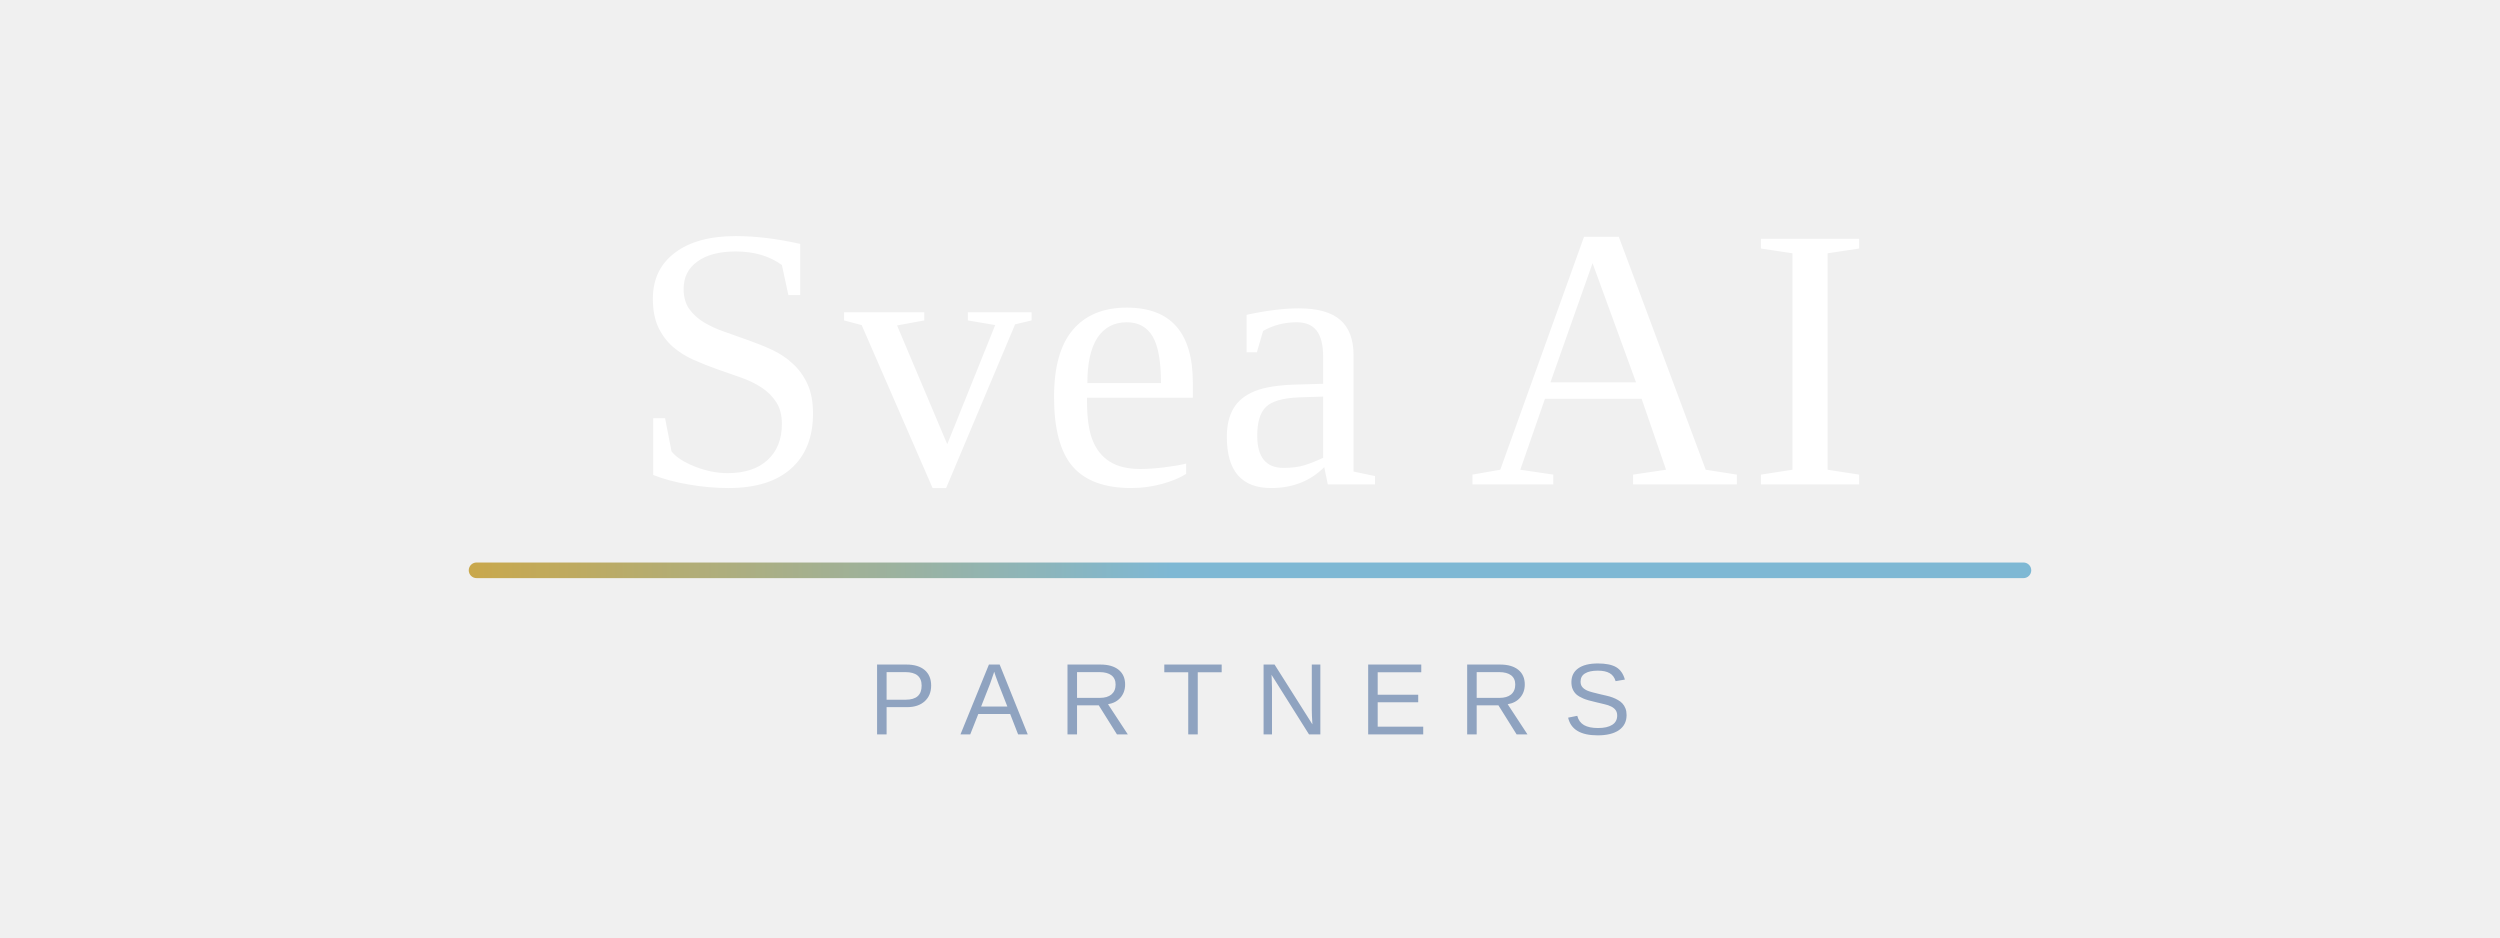
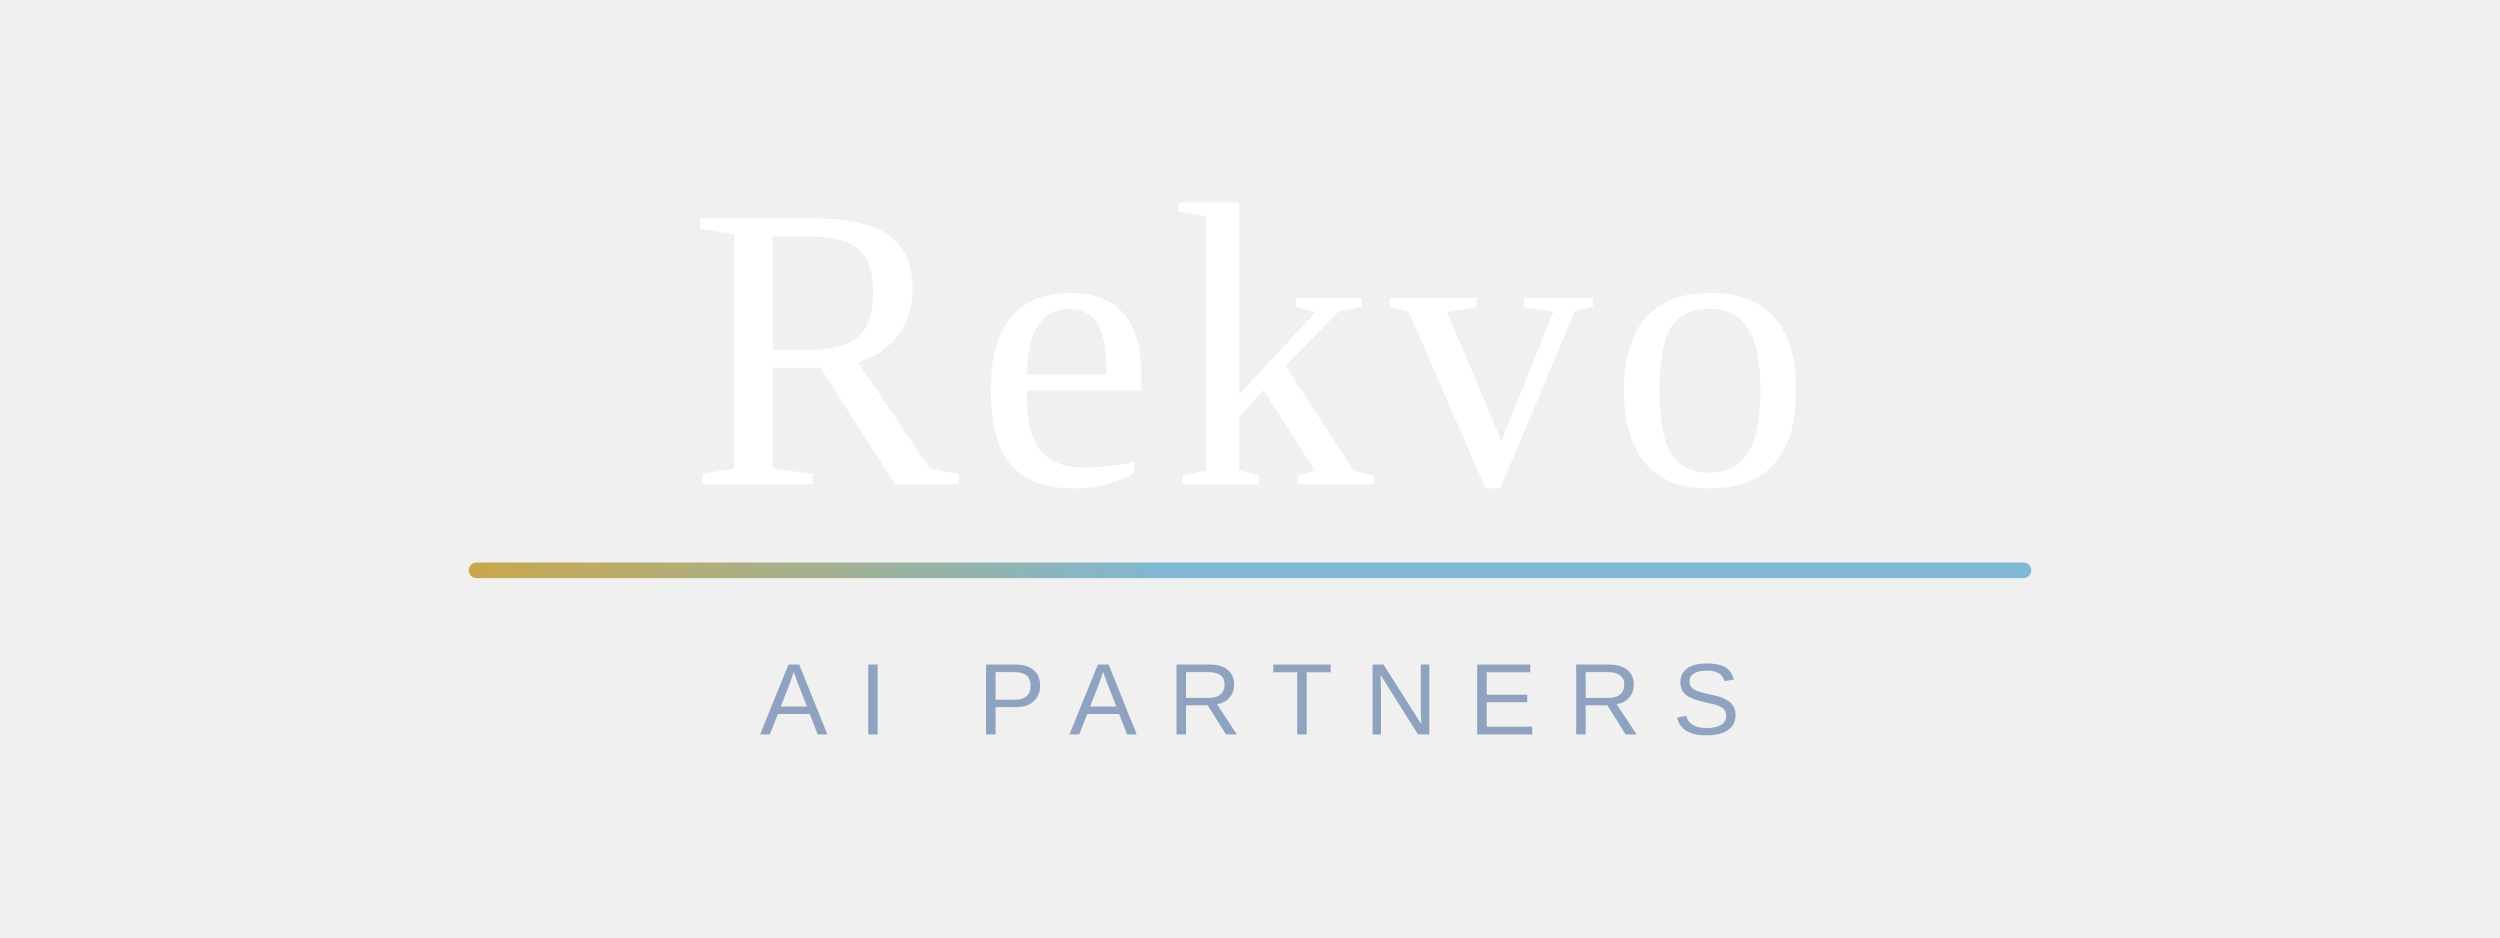
<svg xmlns="http://www.w3.org/2000/svg" viewBox="0 0 320 120" width="320" height="120">
  <defs>
    <linearGradient id="lg" x1="0%" y1="0%" x2="100%" y2="0%">
      <stop offset="0%" stop-color="#c9a84c" />
      <stop offset="45%" stop-color="#7eb8d4" />
      <stop offset="100%" stop-color="#7eb8d4" />
    </linearGradient>
  </defs>
-   <text x="160" y="62" font-family="Georgia, 'Times New Roman', serif" font-size="48" font-weight="400" fill="white" text-anchor="middle" letter-spacing="1">Svea AI</text>
+   <text x="160" y="62" font-family="Georgia, 'Times New Roman', serif" font-size="52" font-weight="400" fill="white" text-anchor="middle" letter-spacing="2">Rekvo</text>
  <rect x="60" y="72" width="200" height="2" fill="url(#lg)" rx="1" />
-   <text x="160" y="94" font-family="'Helvetica Neue', Arial, sans-serif" font-size="13" font-weight="400" fill="#8fa3c0" text-anchor="middle" letter-spacing="4">PARTNERS</text>
+   <text x="160" y="94" font-family="'Helvetica Neue', Arial, sans-serif" font-size="13" font-weight="400" fill="#8fa3c0" text-anchor="middle" letter-spacing="4">AI PARTNERS</text>
</svg>
